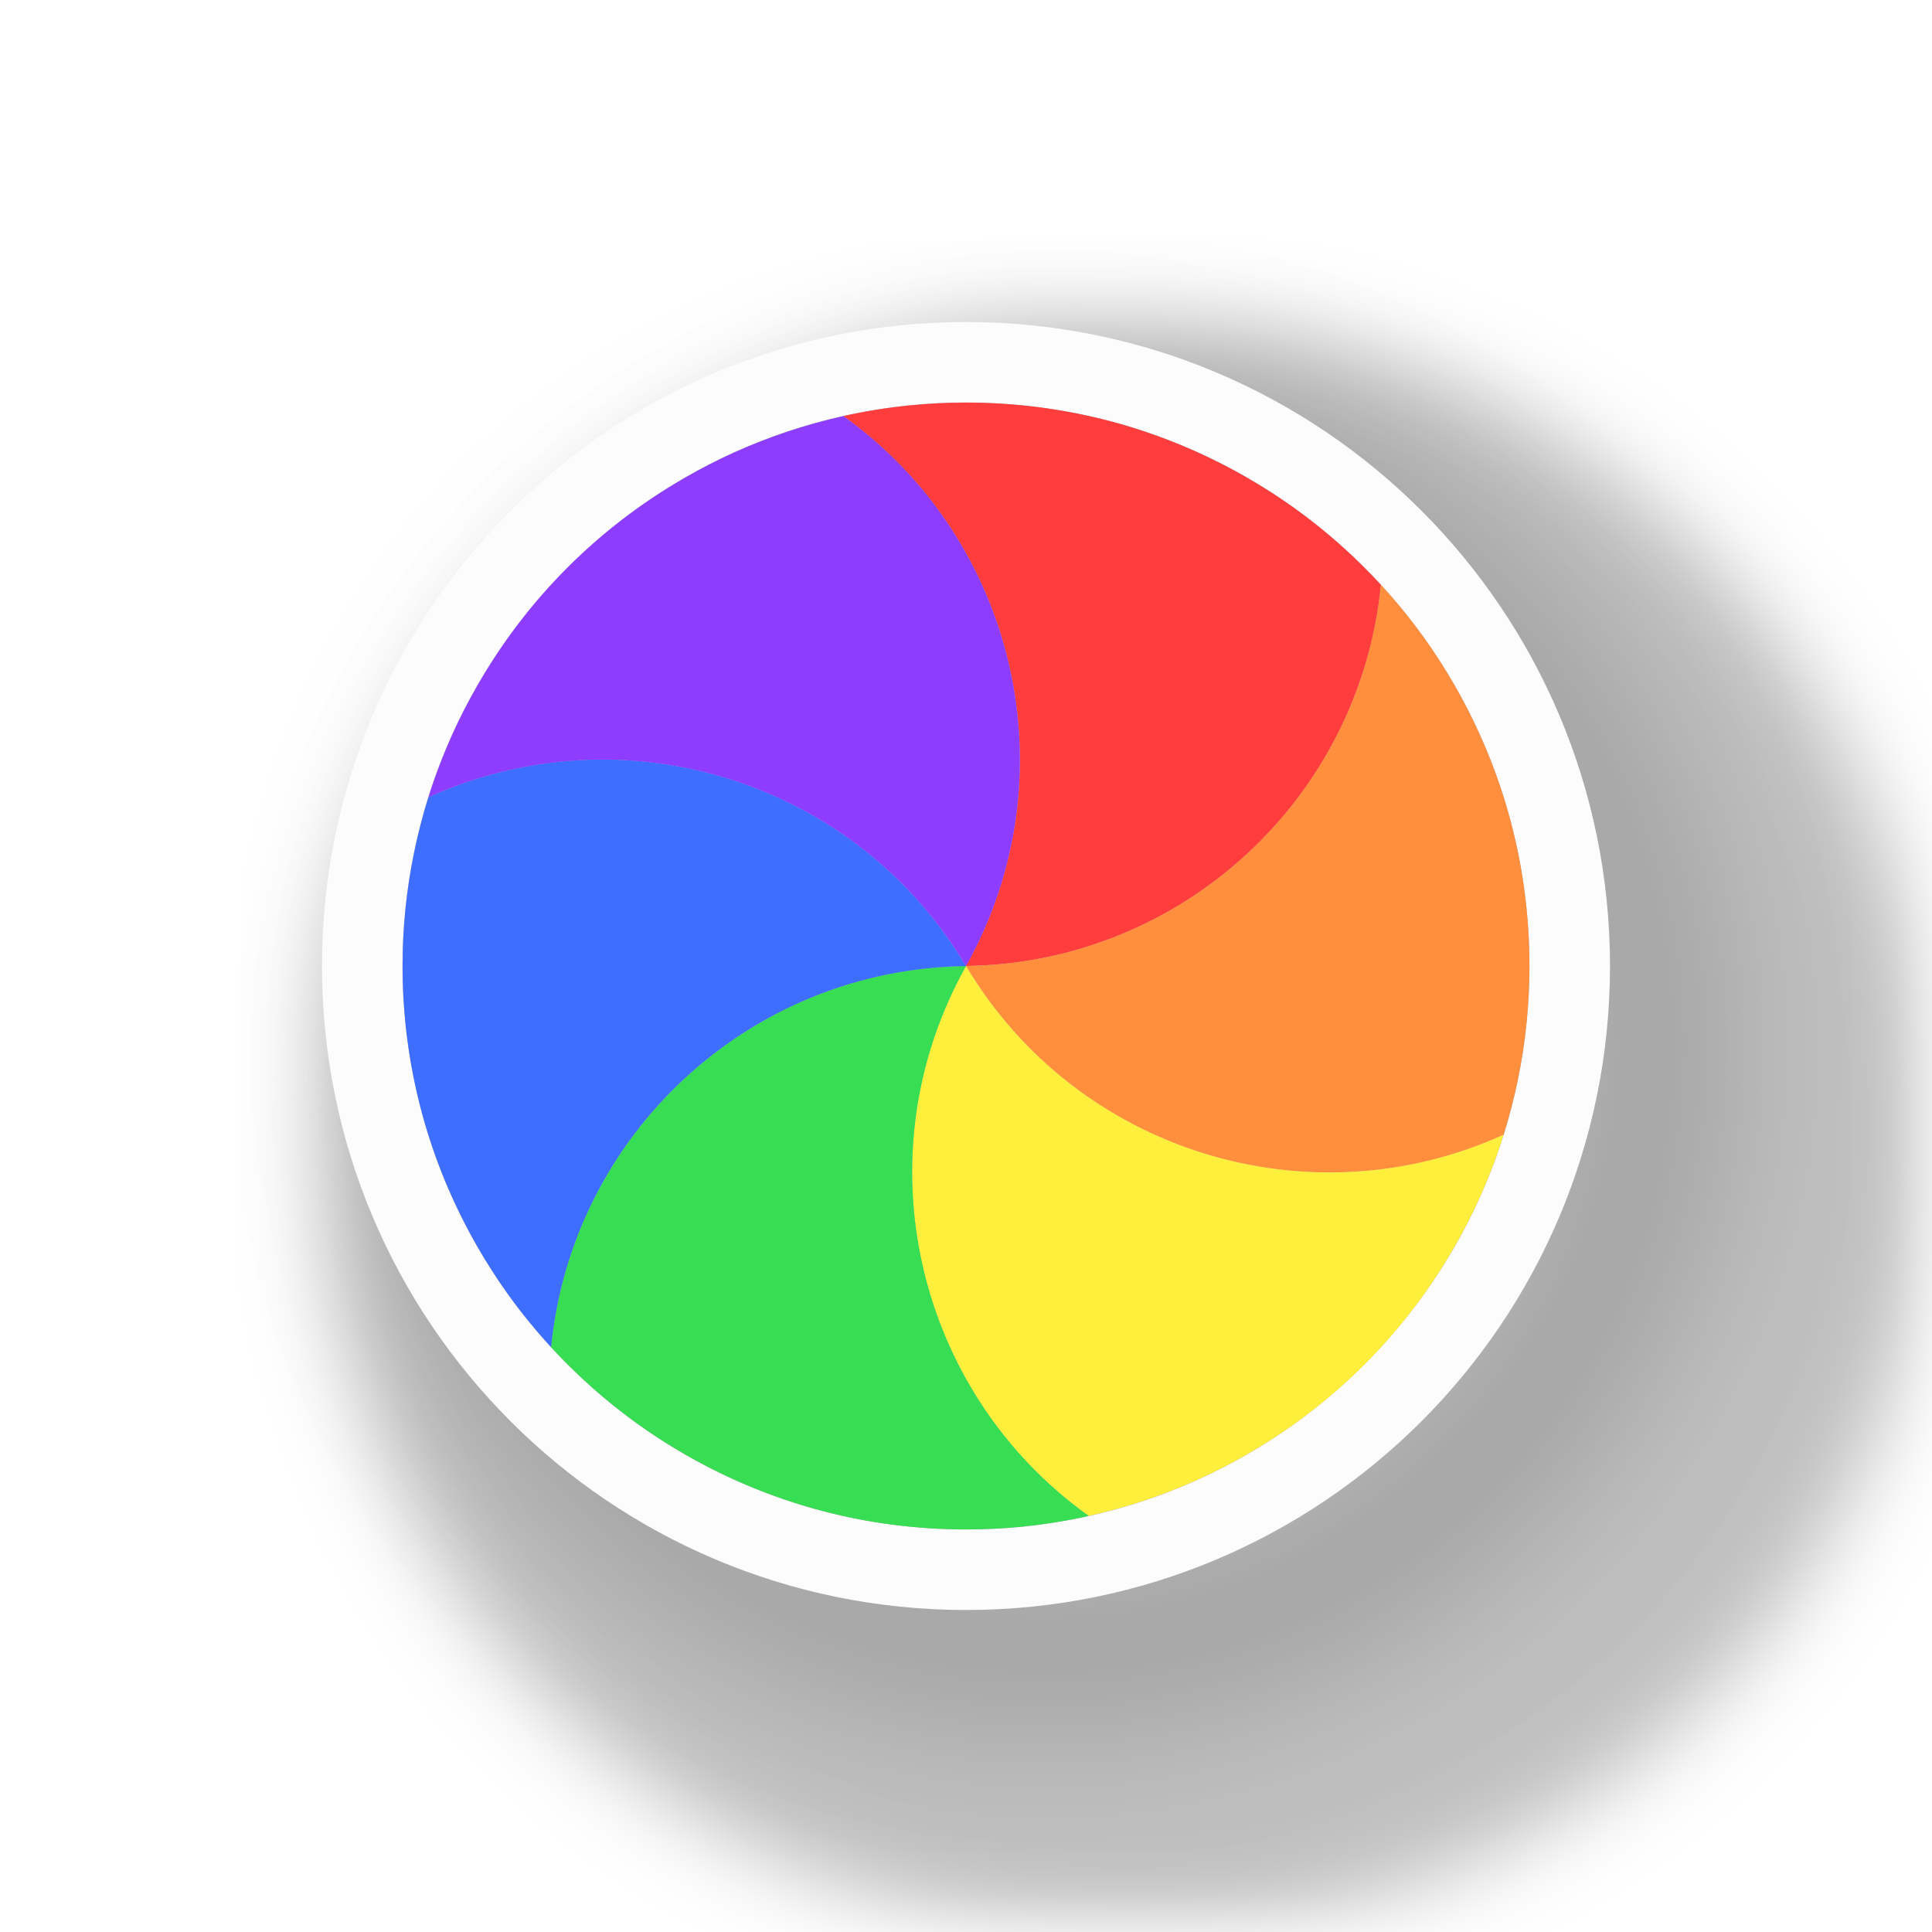
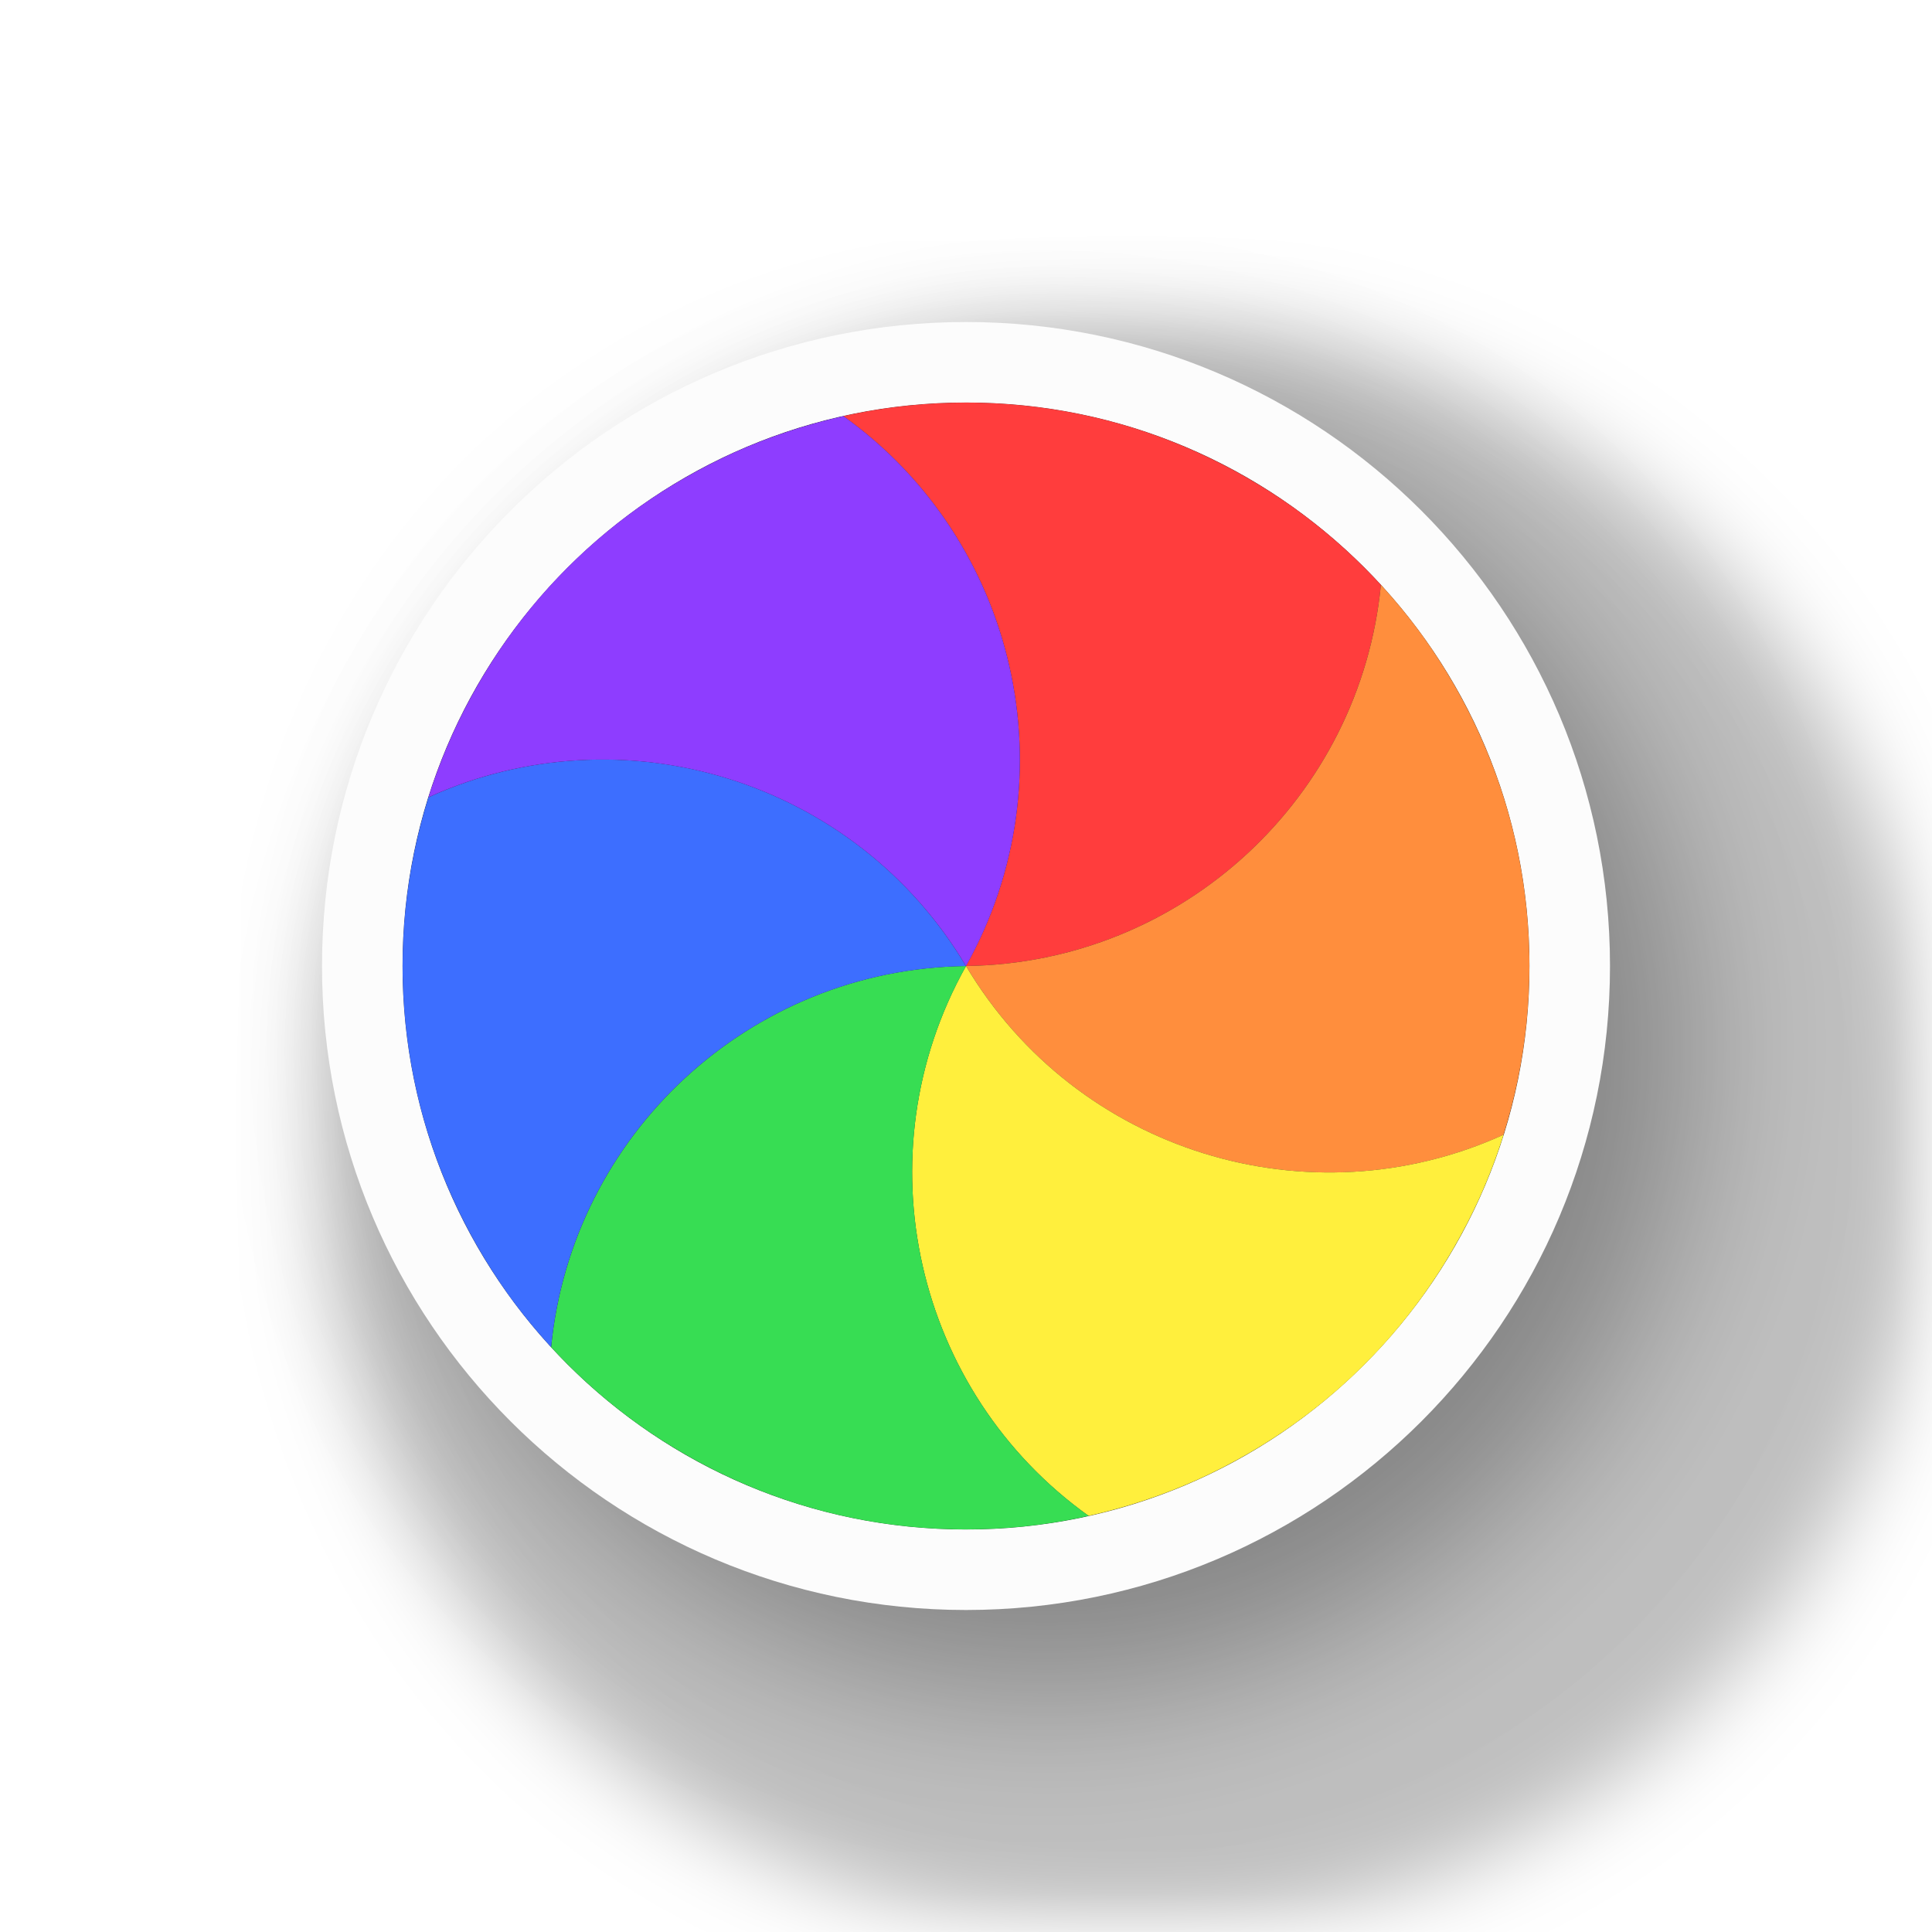
<svg xmlns="http://www.w3.org/2000/svg" width="24" height="24" viewBox="0 0 24 24" fill="none">
  <g filter="url(#filter0_d_103_502)">
    <g filter="url(#filter1_d_103_502)">
+       <circle cx="12" cy="12" r="7" fill="#1B1B1B" />
      <circle cx="12" cy="12" r="7.5" stroke="#FCFCFC" stroke-linejoin="round" />
    </g>
    <path d="M10.476 5.169C10.748 5.108 11.023 5.064 11.301 5.036C11.531 5.013 11.764 5.001 12 5.001C12.626 5.001 13.234 5.084 13.812 5.238C14.389 5.393 14.957 5.626 15.499 5.939C15.704 6.057 15.9 6.184 16.087 6.318C16.475 6.597 16.832 6.915 17.154 7.265C16.898 9.901 14.694 11.965 11.999 12C13.316 9.65 12.63 6.708 10.476 5.169Z" fill="#FF3D3D" />
    <path d="M17.154 7.265C17.343 7.47 17.519 7.686 17.682 7.912C17.817 8.1 17.943 8.296 18.061 8.5C18.374 9.043 18.607 9.61 18.762 10.188C18.916 10.766 18.999 11.373 18.999 12C18.999 12.236 18.987 12.469 18.964 12.699C18.916 13.174 18.82 13.642 18.677 14.097C16.267 15.192 13.377 14.315 12 12C14.694 11.964 16.898 9.9 17.154 7.265Z" fill="#FF8E3D" />
    <path d="M18.678 14.096C18.595 14.362 18.495 14.623 18.381 14.877C18.286 15.087 18.179 15.295 18.061 15.499C17.748 16.042 17.373 16.527 16.95 16.95C16.527 17.373 16.042 17.748 15.499 18.061C15.295 18.179 15.087 18.286 14.877 18.381C14.442 18.577 13.988 18.727 13.523 18.831C11.369 17.292 10.684 14.35 12 12C13.378 14.315 16.268 15.192 18.678 14.096Z" fill="#FFEF3D" />
    <path d="M13.524 18.831C13.252 18.892 12.977 18.936 12.699 18.965C12.469 18.987 12.236 18.999 12 18.999C11.374 18.999 10.766 18.917 10.188 18.762C9.611 18.607 9.043 18.375 8.501 18.061C8.296 17.943 8.1 17.817 7.913 17.682C7.525 17.403 7.168 17.085 6.846 16.735C7.102 14.1 9.306 12.035 12.001 12C10.684 14.351 11.37 17.292 13.524 18.831Z" fill="#37DD53" />
    <path d="M6.846 16.735C6.658 16.53 6.481 16.314 6.318 16.088C6.183 15.9 6.057 15.704 5.939 15.5C5.626 14.957 5.393 14.39 5.238 13.812C5.084 13.234 5.001 12.627 5.001 12C5.001 11.764 5.013 11.531 5.036 11.301C5.084 10.826 5.18 10.358 5.322 9.904C7.733 8.808 10.623 9.685 12 12.001C9.306 12.036 7.102 14.1 6.846 16.735Z" fill="#3D6EFF" />
    <path d="M5.322 9.904C5.405 9.638 5.505 9.378 5.619 9.123C5.714 8.913 5.821 8.705 5.939 8.501C6.252 7.958 6.627 7.473 7.05 7.05C7.473 6.627 7.958 6.252 8.501 5.939C8.705 5.821 8.913 5.715 9.123 5.619C9.558 5.424 10.012 5.273 10.477 5.169C12.631 6.708 13.316 9.65 12 12.001C10.622 9.685 7.732 8.809 5.322 9.904Z" fill="#8E3DFF" />
  </g>
  <defs>
    <filter id="filter0_d_103_502" x="0" y="0" width="26" height="26" filterUnits="userSpaceOnUse" color-interpolation-filters="sRGB">
      <feFlood flood-opacity="0" result="BackgroundImageFix" />
      <feColorMatrix in="SourceAlpha" type="matrix" values="0 0 0 0 0 0 0 0 0 0 0 0 0 0 0 0 0 0 127 0" result="hardAlpha" />
      <feOffset dx="1" dy="1" />
      <feGaussianBlur stdDeviation="0.5" />
      <feColorMatrix type="matrix" values="0 0 0 0 0 0 0 0 0 0 0 0 0 0 0 0 0 0 0.25 0" />
      <feBlend mode="normal" in2="BackgroundImageFix" result="effect1_dropShadow_103_502" />
      <feBlend mode="normal" in="SourceGraphic" in2="effect1_dropShadow_103_502" result="shape" />
    </filter>
    <filter id="filter1_d_103_502" x="3" y="3" width="20" height="20" filterUnits="userSpaceOnUse" color-interpolation-filters="sRGB">
      <feFlood flood-opacity="0" result="BackgroundImageFix" />
      <feColorMatrix in="SourceAlpha" type="matrix" values="0 0 0 0 0 0 0 0 0 0 0 0 0 0 0 0 0 0 127 0" result="hardAlpha" />
      <feOffset dx="1" dy="1" />
      <feGaussianBlur stdDeviation="1" />
      <feColorMatrix type="matrix" values="0 0 0 0 0 0 0 0 0 0 0 0 0 0 0 0 0 0 0.3 0" />
      <feBlend mode="normal" in2="BackgroundImageFix" result="effect1_dropShadow_103_502" />
      <feBlend mode="normal" in="SourceGraphic" in2="effect1_dropShadow_103_502" result="shape" />
    </filter>
  </defs>
</svg>
